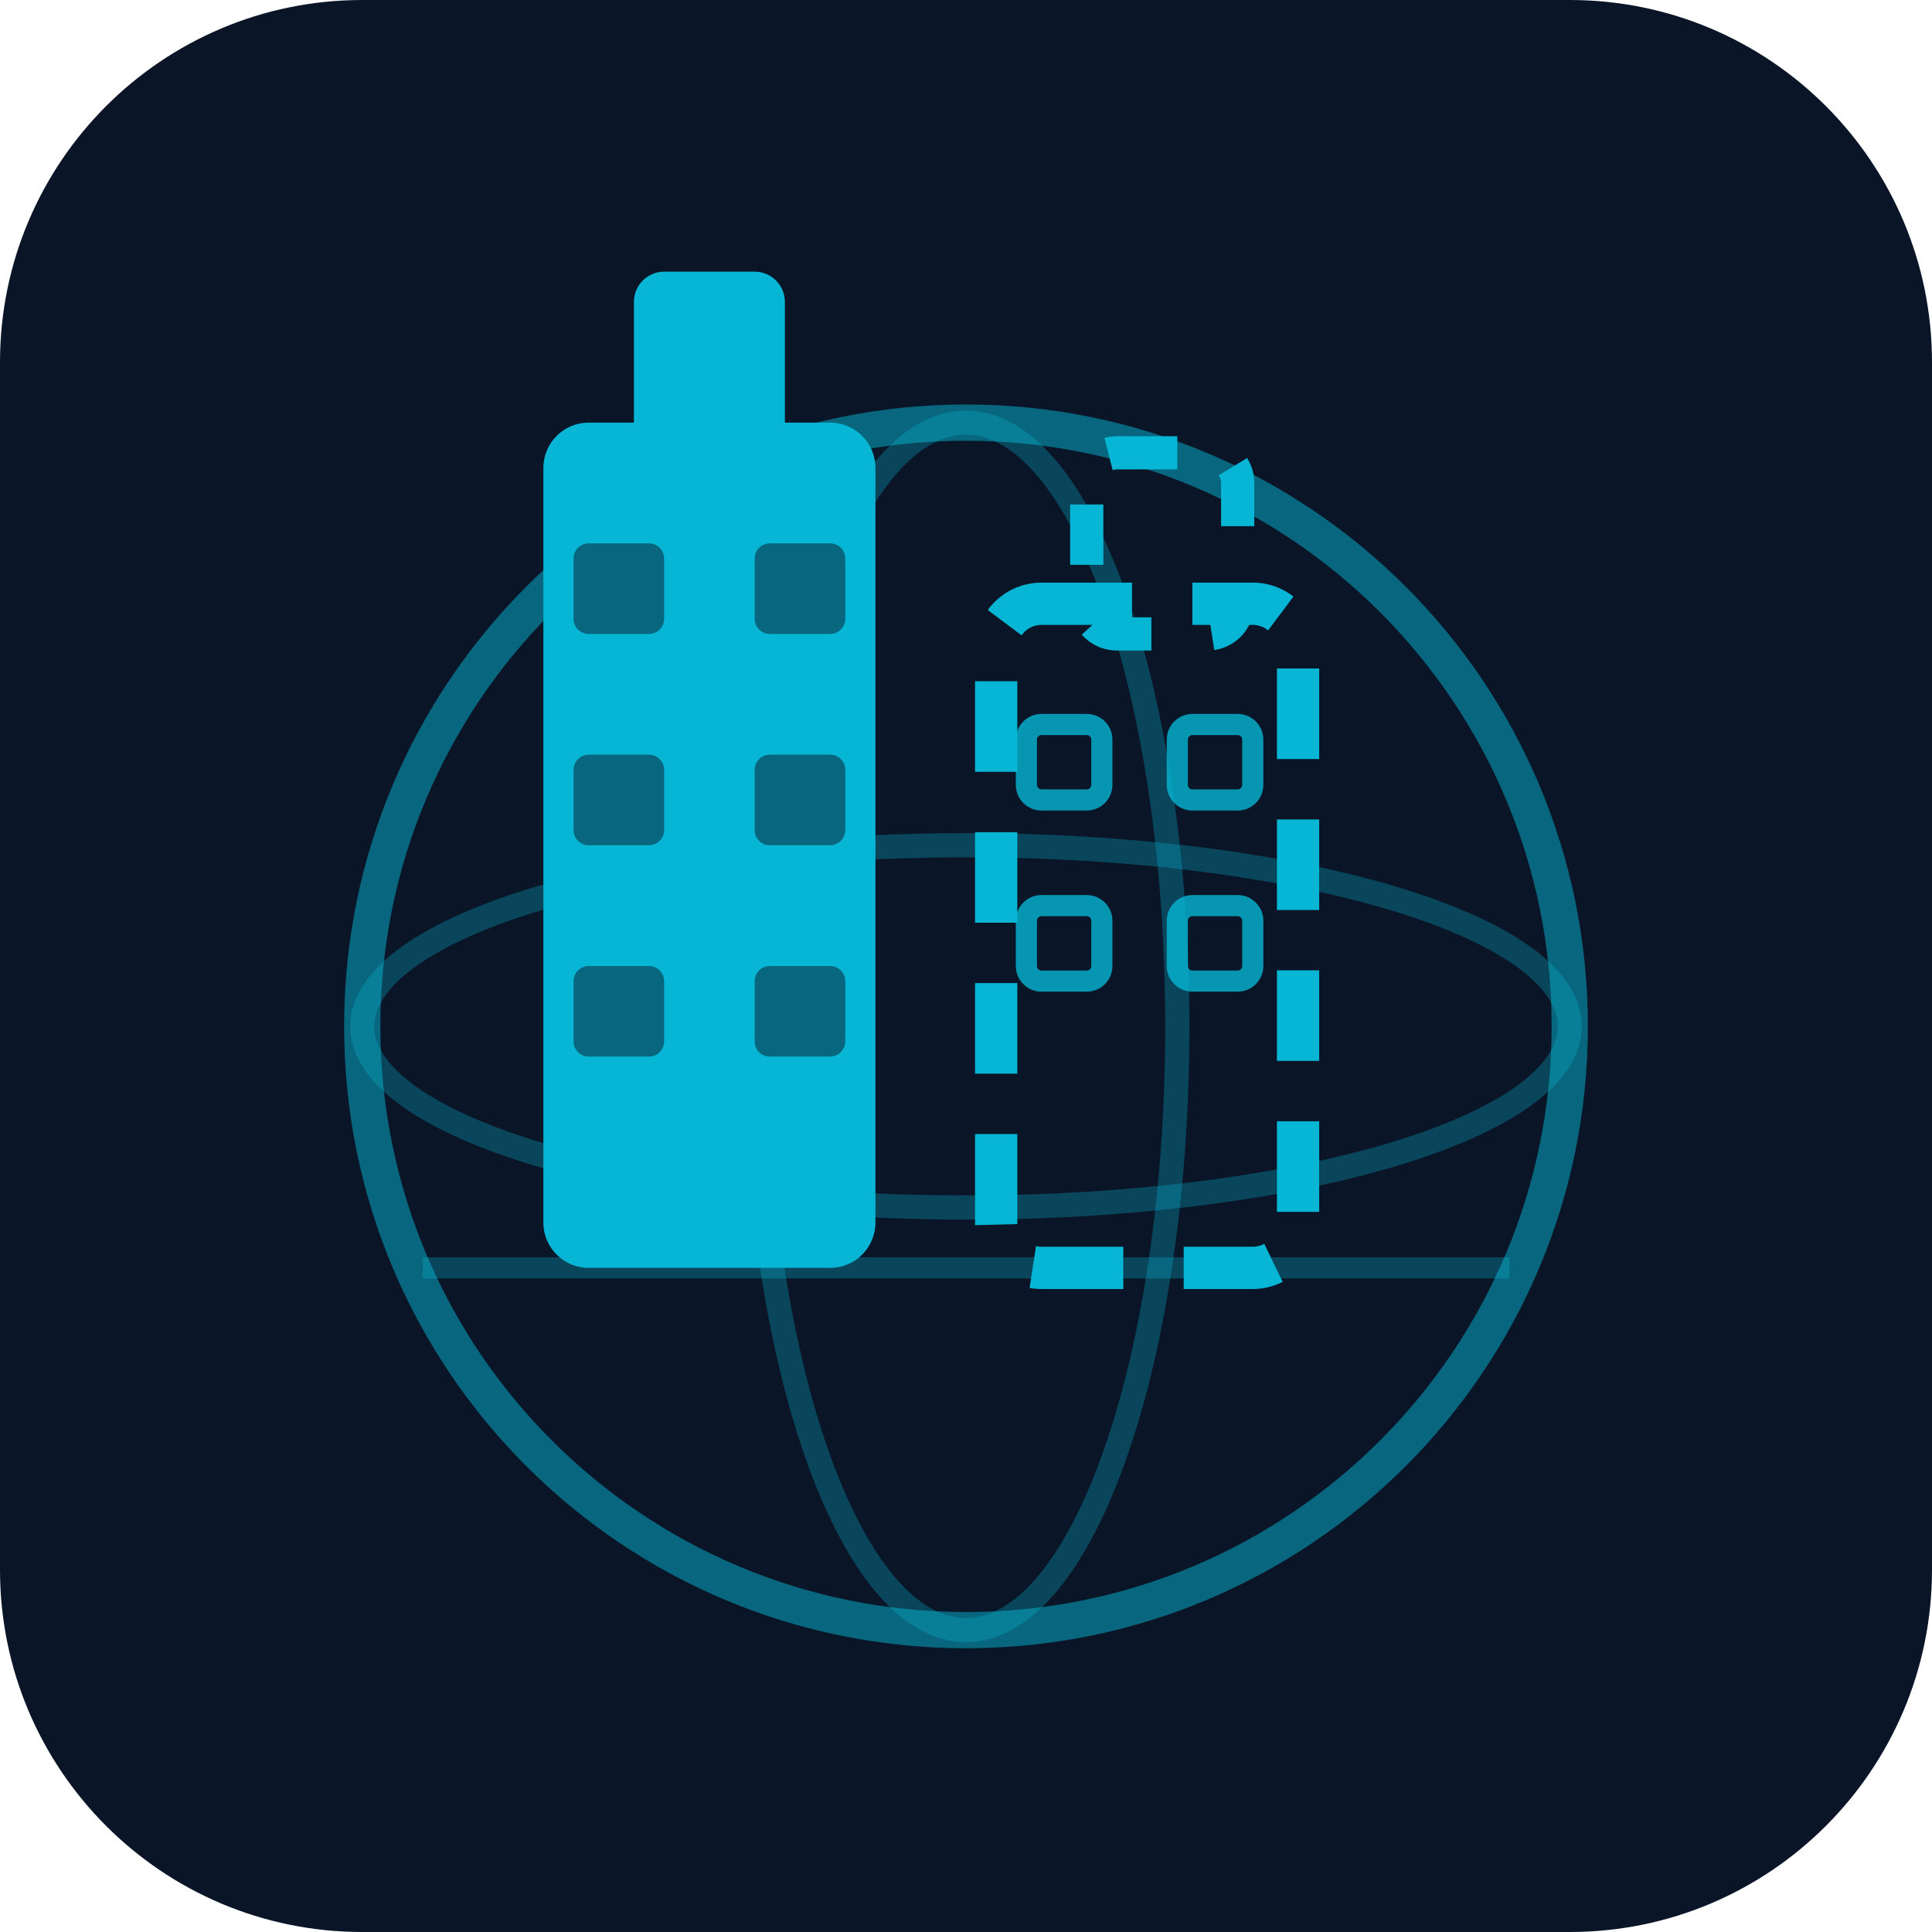
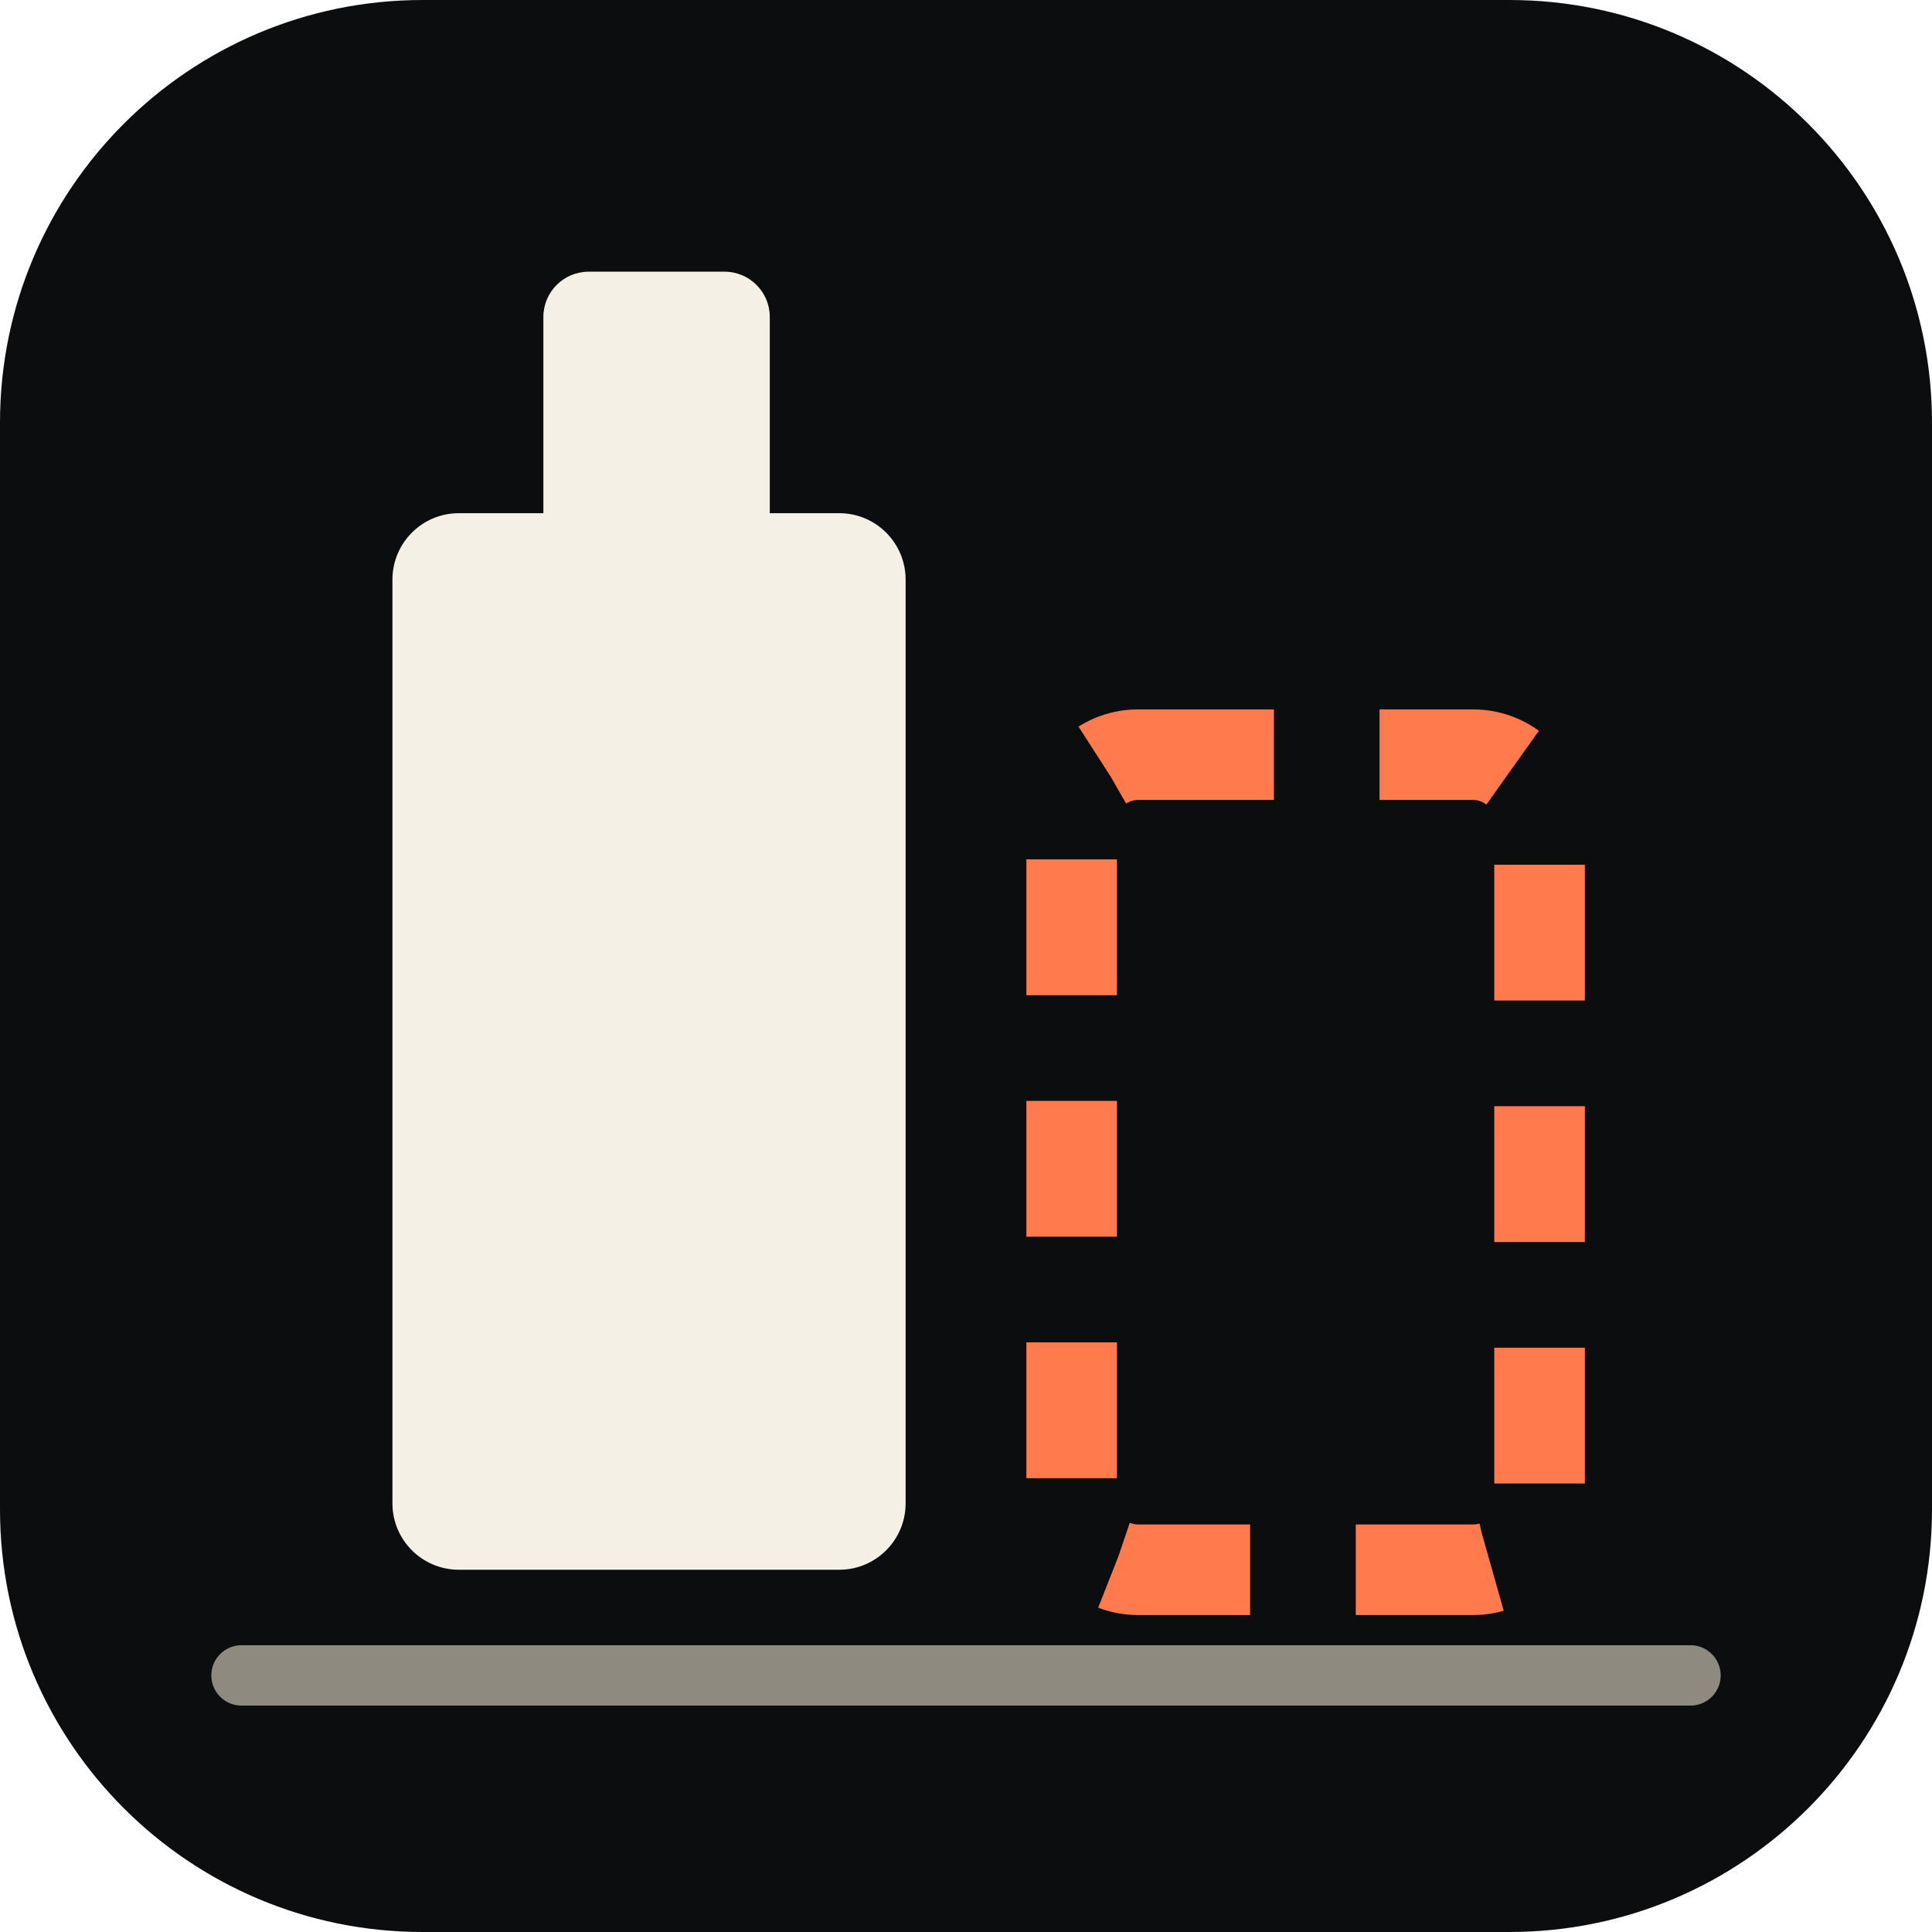
<svg xmlns="http://www.w3.org/2000/svg" viewBox="0 0 64 64">
-   <rect width="64" height="64" rx="12" fill="#0a1628" />
-   <circle cx="32" cy="34" r="20" fill="none" stroke="#06b6d4" stroke-width="1.2" opacity="0.5" />
-   <ellipse cx="32" cy="34" rx="20" ry="6" fill="none" stroke="#06b6d4" stroke-width="0.8" opacity="0.3" />
-   <ellipse cx="32" cy="34" rx="7" ry="20" fill="none" stroke="#06b6d4" stroke-width="0.8" opacity="0.3" />
-   <rect x="18" y="14" width="11" height="28" rx="1.5" fill="#06b6d4" />
-   <rect x="21" y="9" width="5" height="6" rx="1" fill="#06b6d4" />
-   <rect x="19" y="18" width="3" height="3" rx="0.5" fill="#0a1628" opacity="0.5" />
-   <rect x="25" y="18" width="3" height="3" rx="0.5" fill="#0a1628" opacity="0.5" />
-   <rect x="19" y="25" width="3" height="3" rx="0.5" fill="#0a1628" opacity="0.5" />
-   <rect x="25" y="25" width="3" height="3" rx="0.5" fill="#0a1628" opacity="0.5" />
-   <rect x="19" y="32" width="3" height="3" rx="0.5" fill="#0a1628" opacity="0.5" />
-   <rect x="25" y="32" width="3" height="3" rx="0.5" fill="#0a1628" opacity="0.5" />
-   <rect x="33" y="20" width="10" height="22" rx="1.5" fill="none" stroke="#06b6d4" stroke-width="1.4" stroke-dasharray="3,2" />
-   <rect x="36" y="15" width="5" height="6" rx="1" fill="none" stroke="#06b6d4" stroke-width="1.1" stroke-dasharray="2,2" />
-   <rect x="34" y="24" width="2.5" height="2.5" rx="0.5" fill="none" stroke="#06b6d4" stroke-width="0.7" opacity="0.8" />
-   <rect x="39" y="24" width="2.5" height="2.5" rx="0.5" fill="none" stroke="#06b6d4" stroke-width="0.7" opacity="0.8" />
-   <rect x="34" y="30" width="2.5" height="2.5" rx="0.5" fill="none" stroke="#06b6d4" stroke-width="0.7" opacity="0.8" />
-   <rect x="39" y="30" width="2.5" height="2.5" rx="0.5" fill="none" stroke="#06b6d4" stroke-width="0.7" opacity="0.8" />
-   <line x1="14" y1="42" x2="50" y2="42" stroke="#06b6d4" stroke-width="0.7" opacity="0.3" />
+   <rect width="64" height="64" rx="14" fill="#0c0d0f" />
+   <rect x="13" y="17" width="17" height="35" rx="2.2" fill="#f4f0e6" />
+   <rect x="18" y="9" width="7.5" height="9.5" rx="1.5" fill="#f4f0e6" />
+   <rect x="35.5" y="25" width="15.5" height="27" rx="2.2" fill="none" stroke="#ff7a4d" stroke-width="3" stroke-dasharray="4.5 3.5" />
+   <path d="M8 55.5h48" stroke="#8e8a80" stroke-width="2" stroke-linecap="round" />
</svg>
